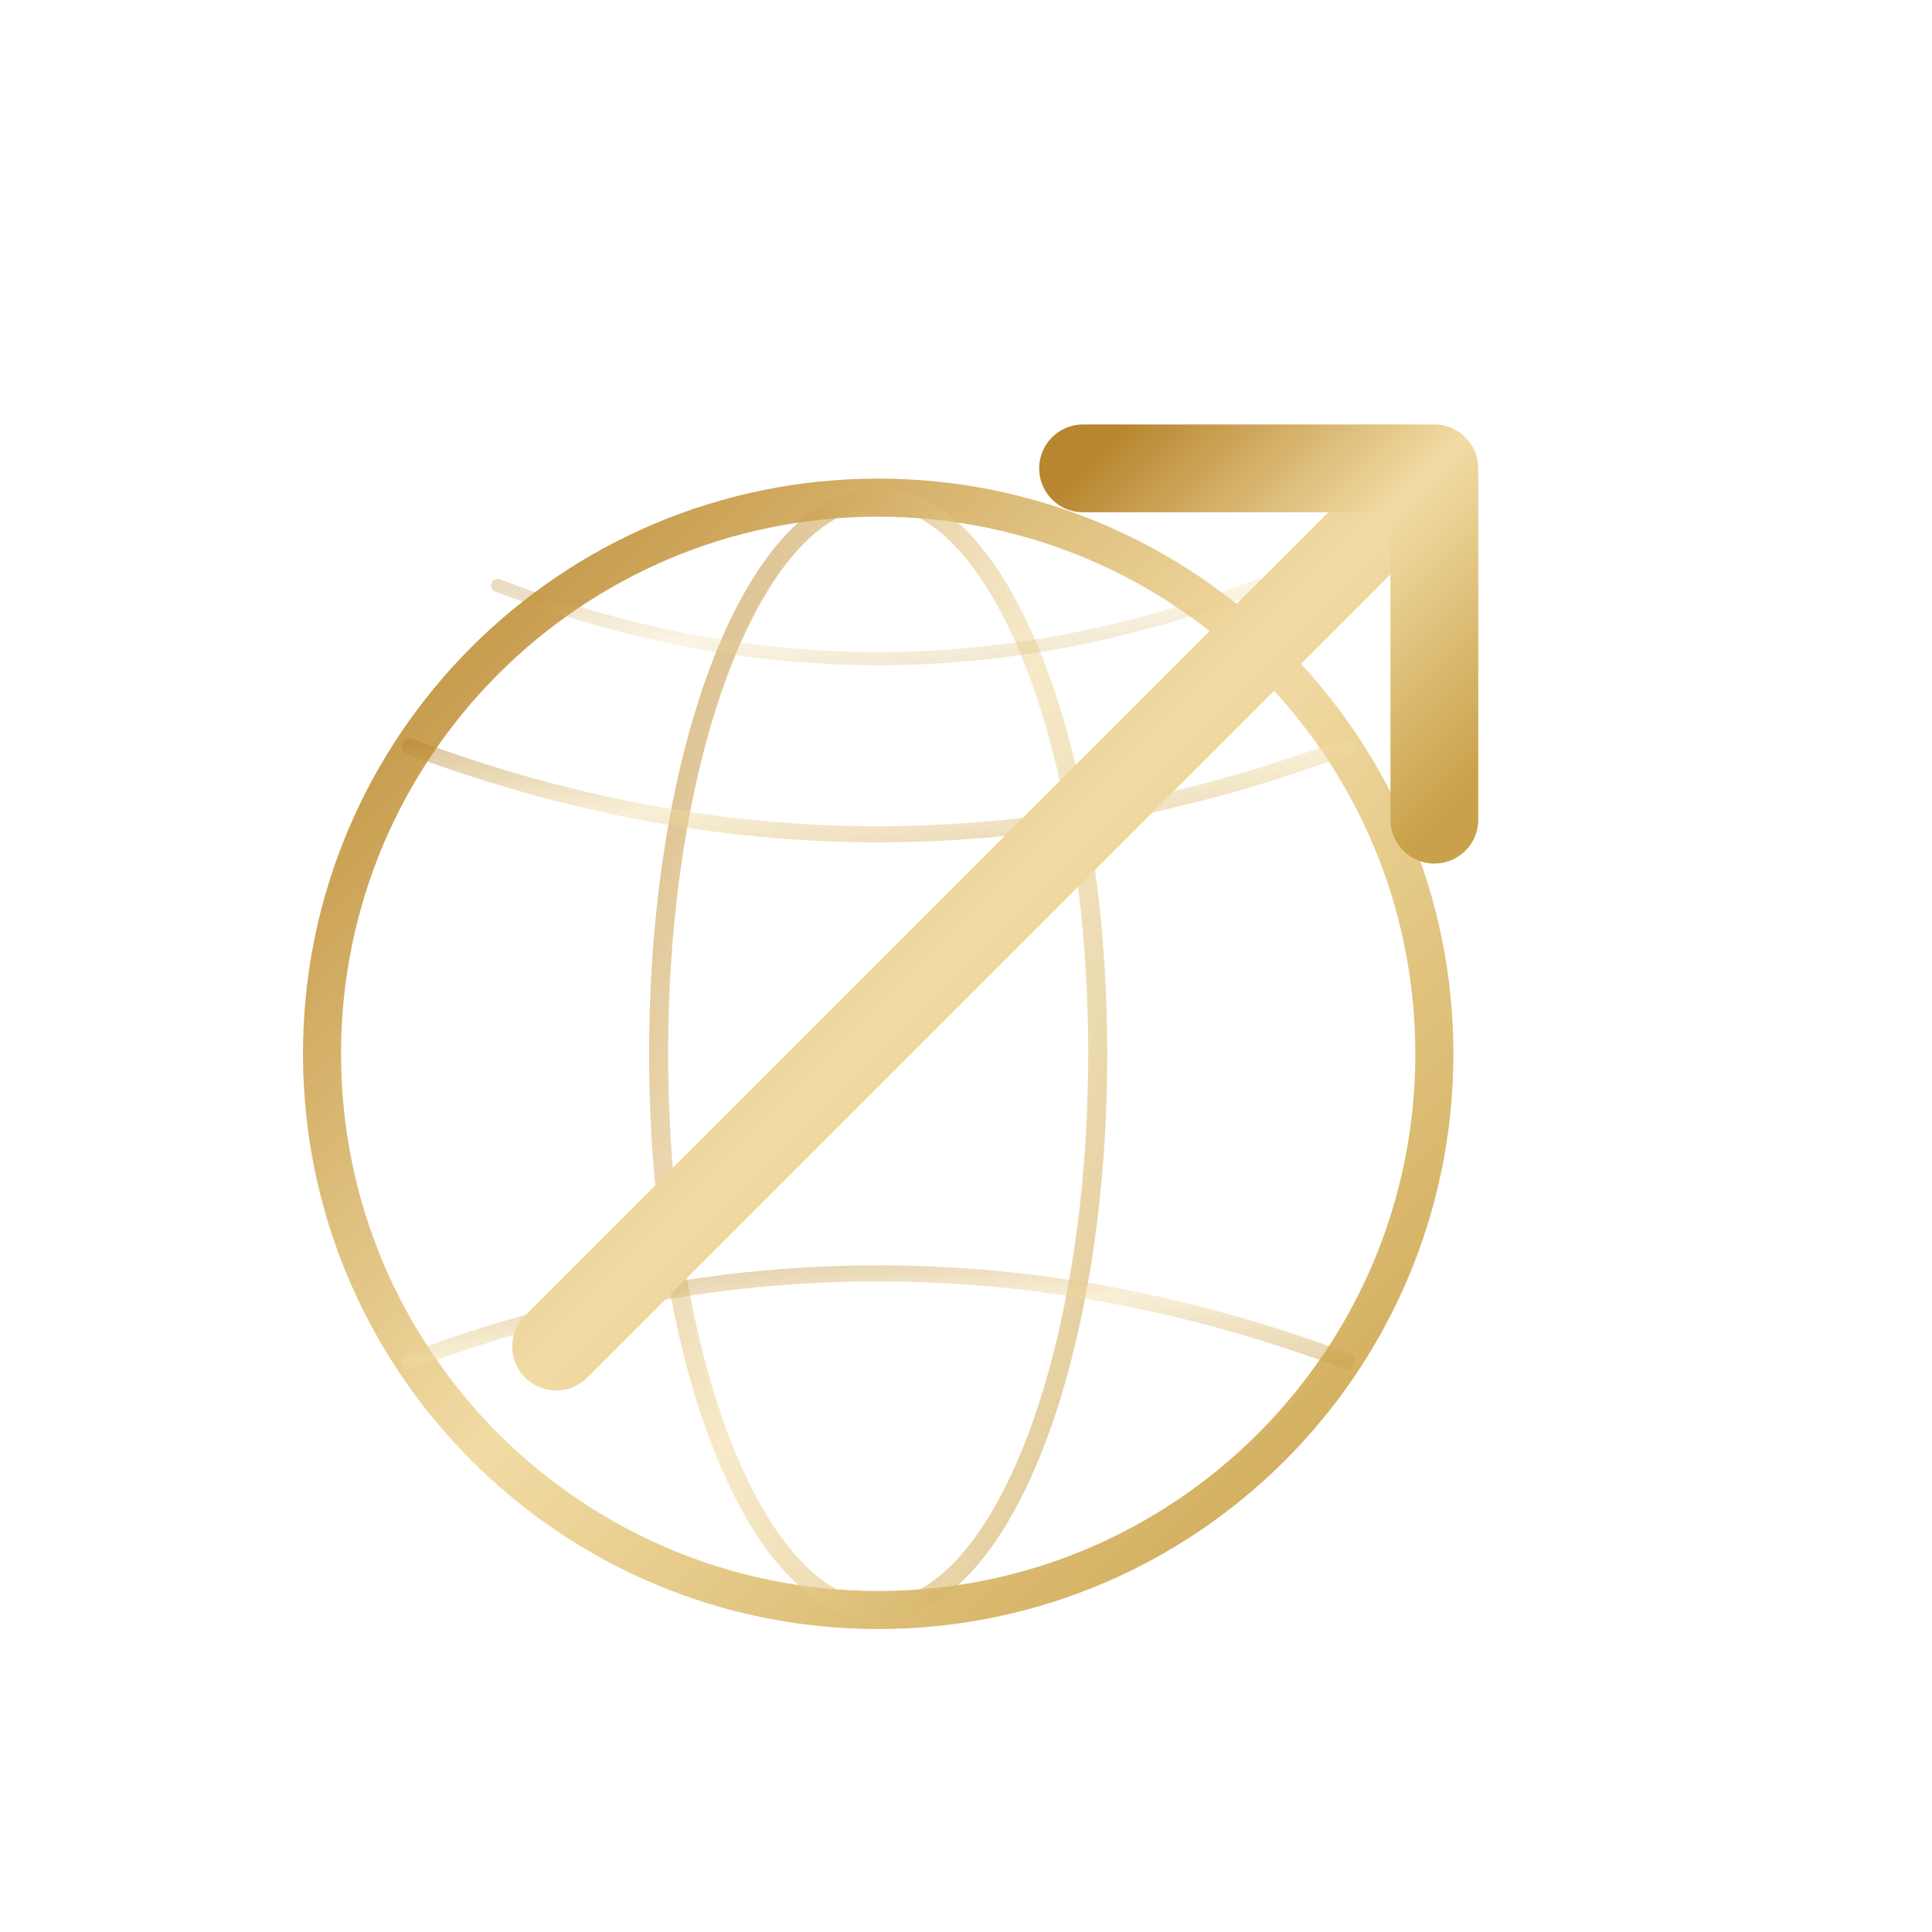
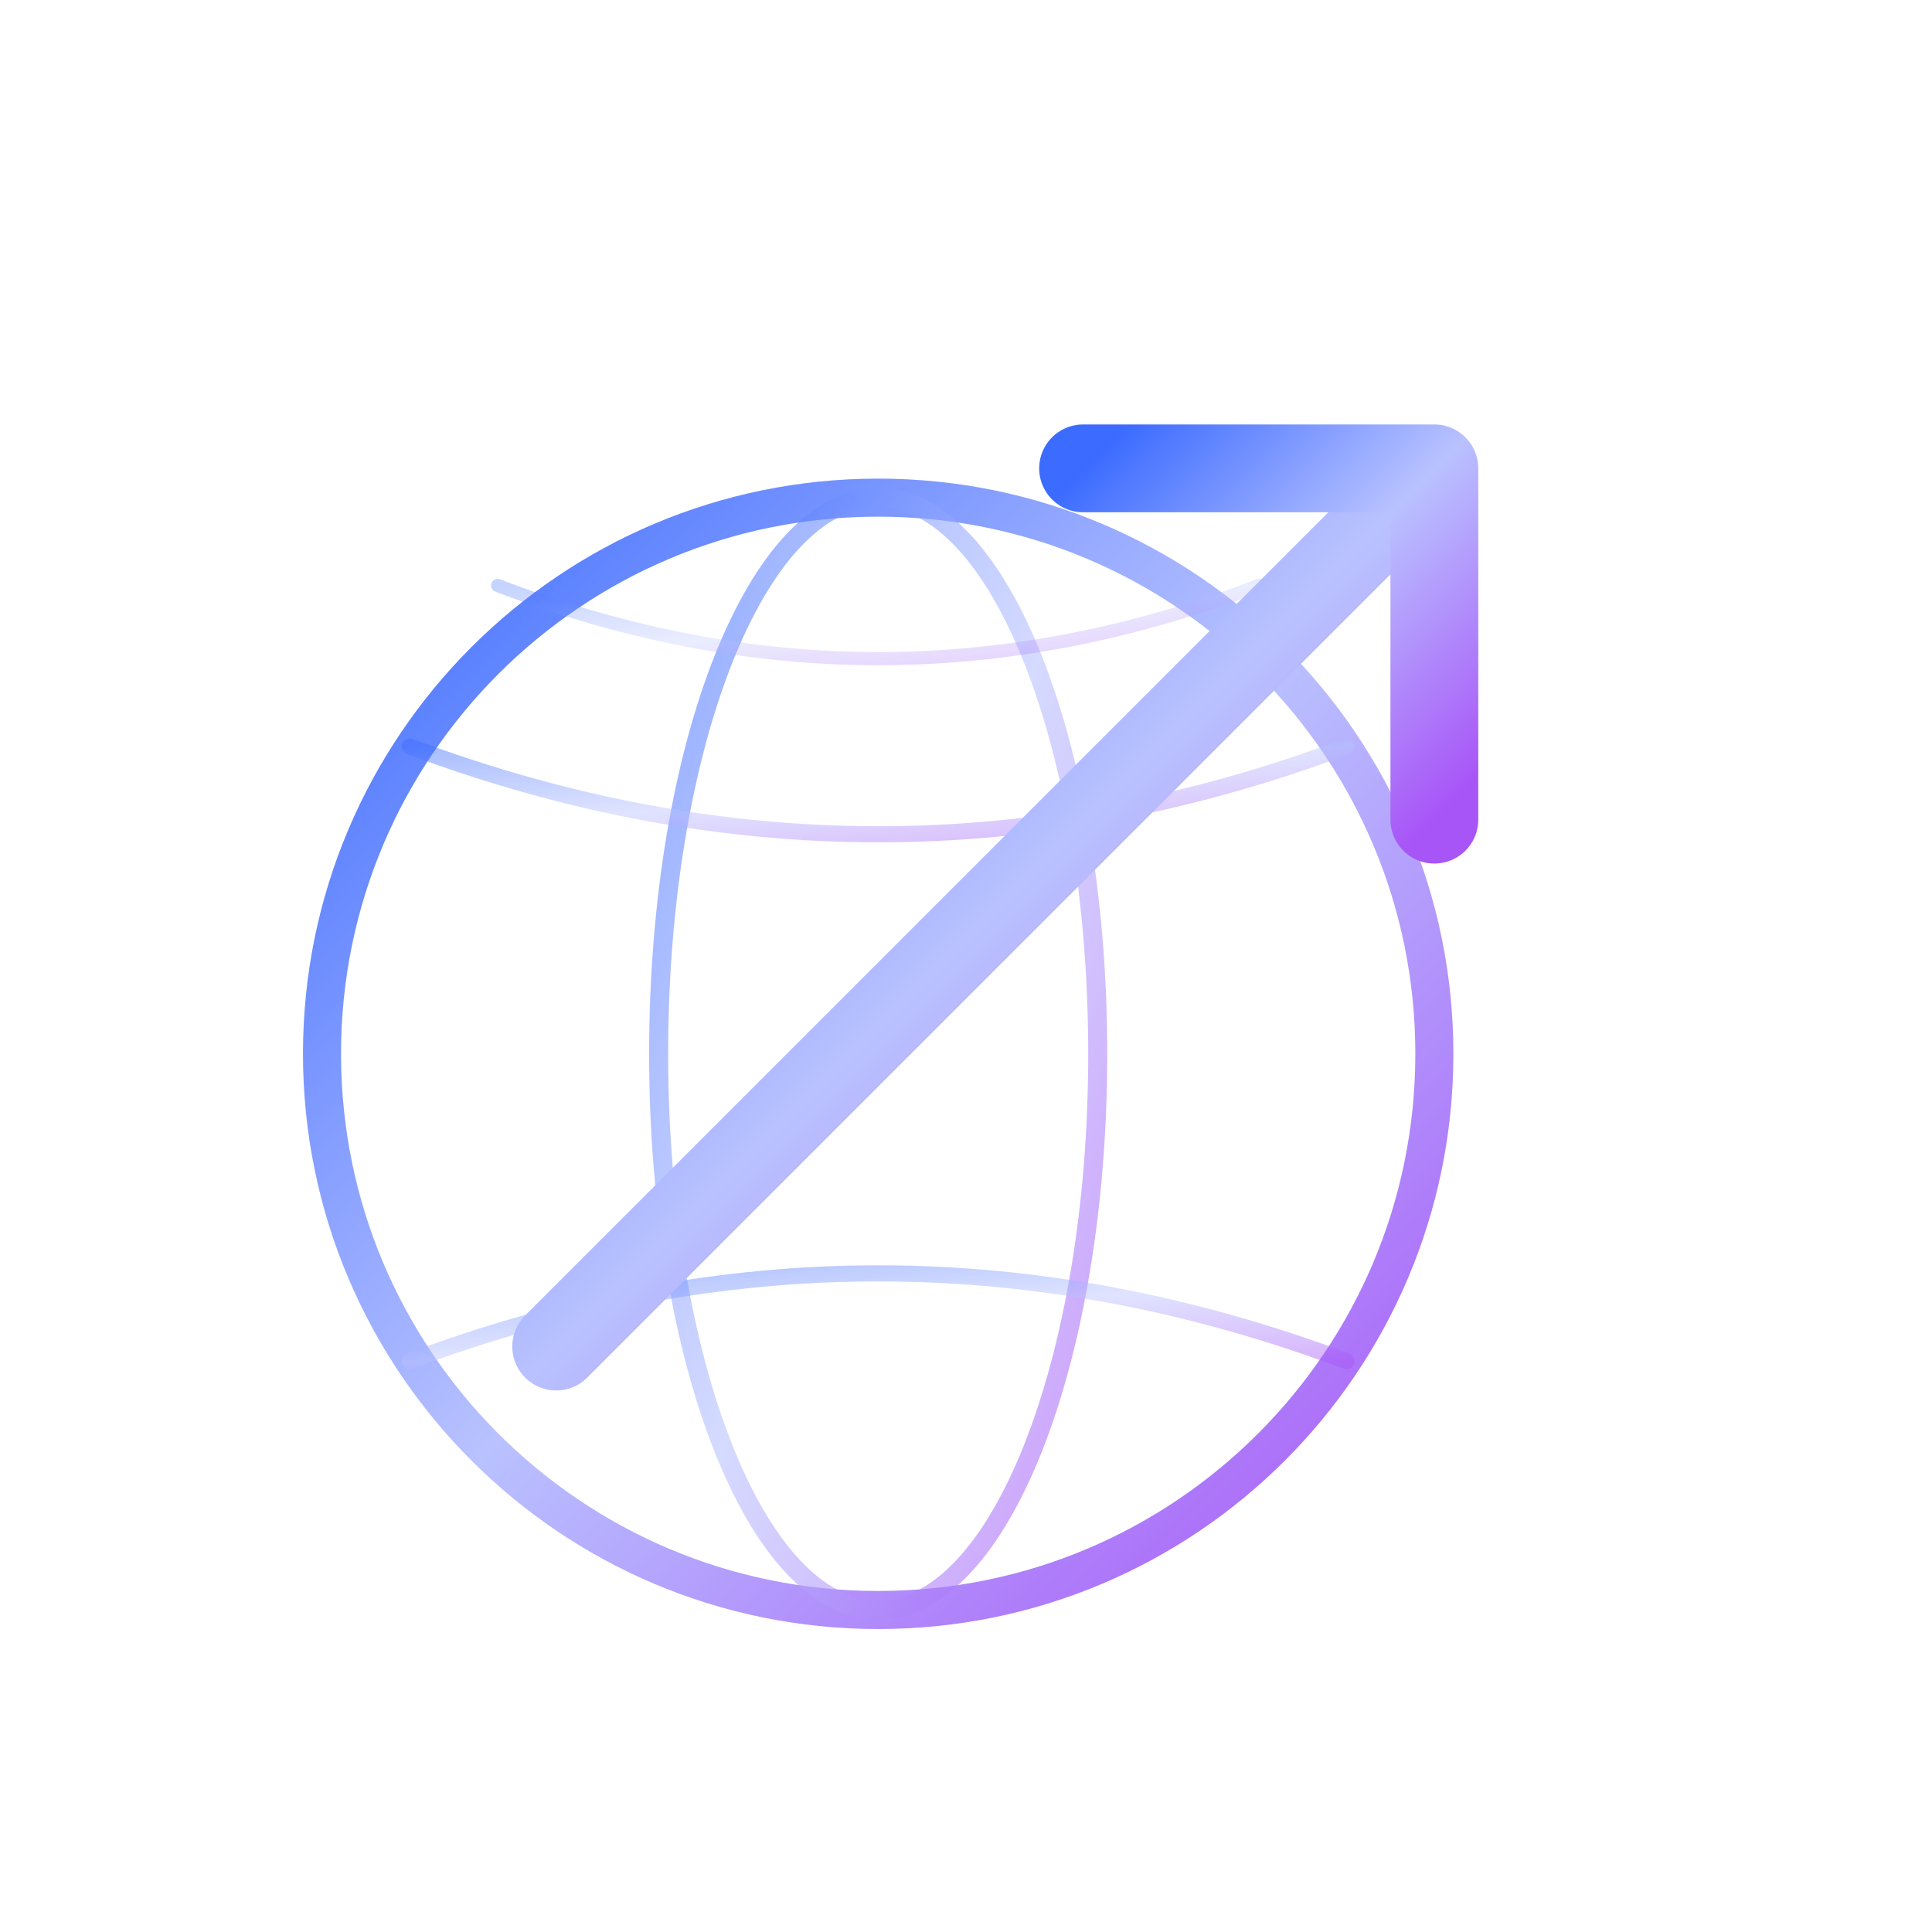
<svg xmlns="http://www.w3.org/2000/svg" viewBox="0 0 132 132" role="img" aria-label="Skyline">
  <defs>
    <linearGradient id="skyGold" x1="0" y1="0" x2="1" y2="1">
-       <stop offset="0" stop-color="#b8862f" />
-       <stop offset="0.5" stop-color="#f2dca5" />
-       <stop offset="1" stop-color="#c9a14a" />
+       <stop offset="0" stop-color="#3b6bff" />
+       <stop offset="0.5" stop-color="#b9c2ff" />
+       <stop offset="1" stop-color="#a855f7" />
    </linearGradient>
  </defs>
  <g fill="none" stroke="url(#skyGold)" stroke-linecap="round">
    <circle cx="60" cy="72" r="38" stroke-width="2.6" />
    <ellipse cx="60" cy="72" rx="15" ry="38" stroke-width="1.3" opacity="0.6" />
    <line x1="22" y1="72" x2="98" y2="72" stroke-width="1.3" opacity="0.6" />
    <path d="M28 51 Q60 63 92 51" stroke-width="1.1" opacity="0.45" />
    <path d="M28 93 Q60 81 92 93" stroke-width="1.1" opacity="0.45" />
    <path d="M34 40 Q60 50 86 40" stroke-width="0.9" opacity="0.3" />
  </g>
  <path d="M38 92 L96 34" fill="none" stroke="url(#skyGold)" stroke-width="6" stroke-linecap="round" />
  <path d="M74 32 L98 32 L98 56" fill="none" stroke="url(#skyGold)" stroke-width="6" stroke-linecap="round" stroke-linejoin="round" />
</svg>
